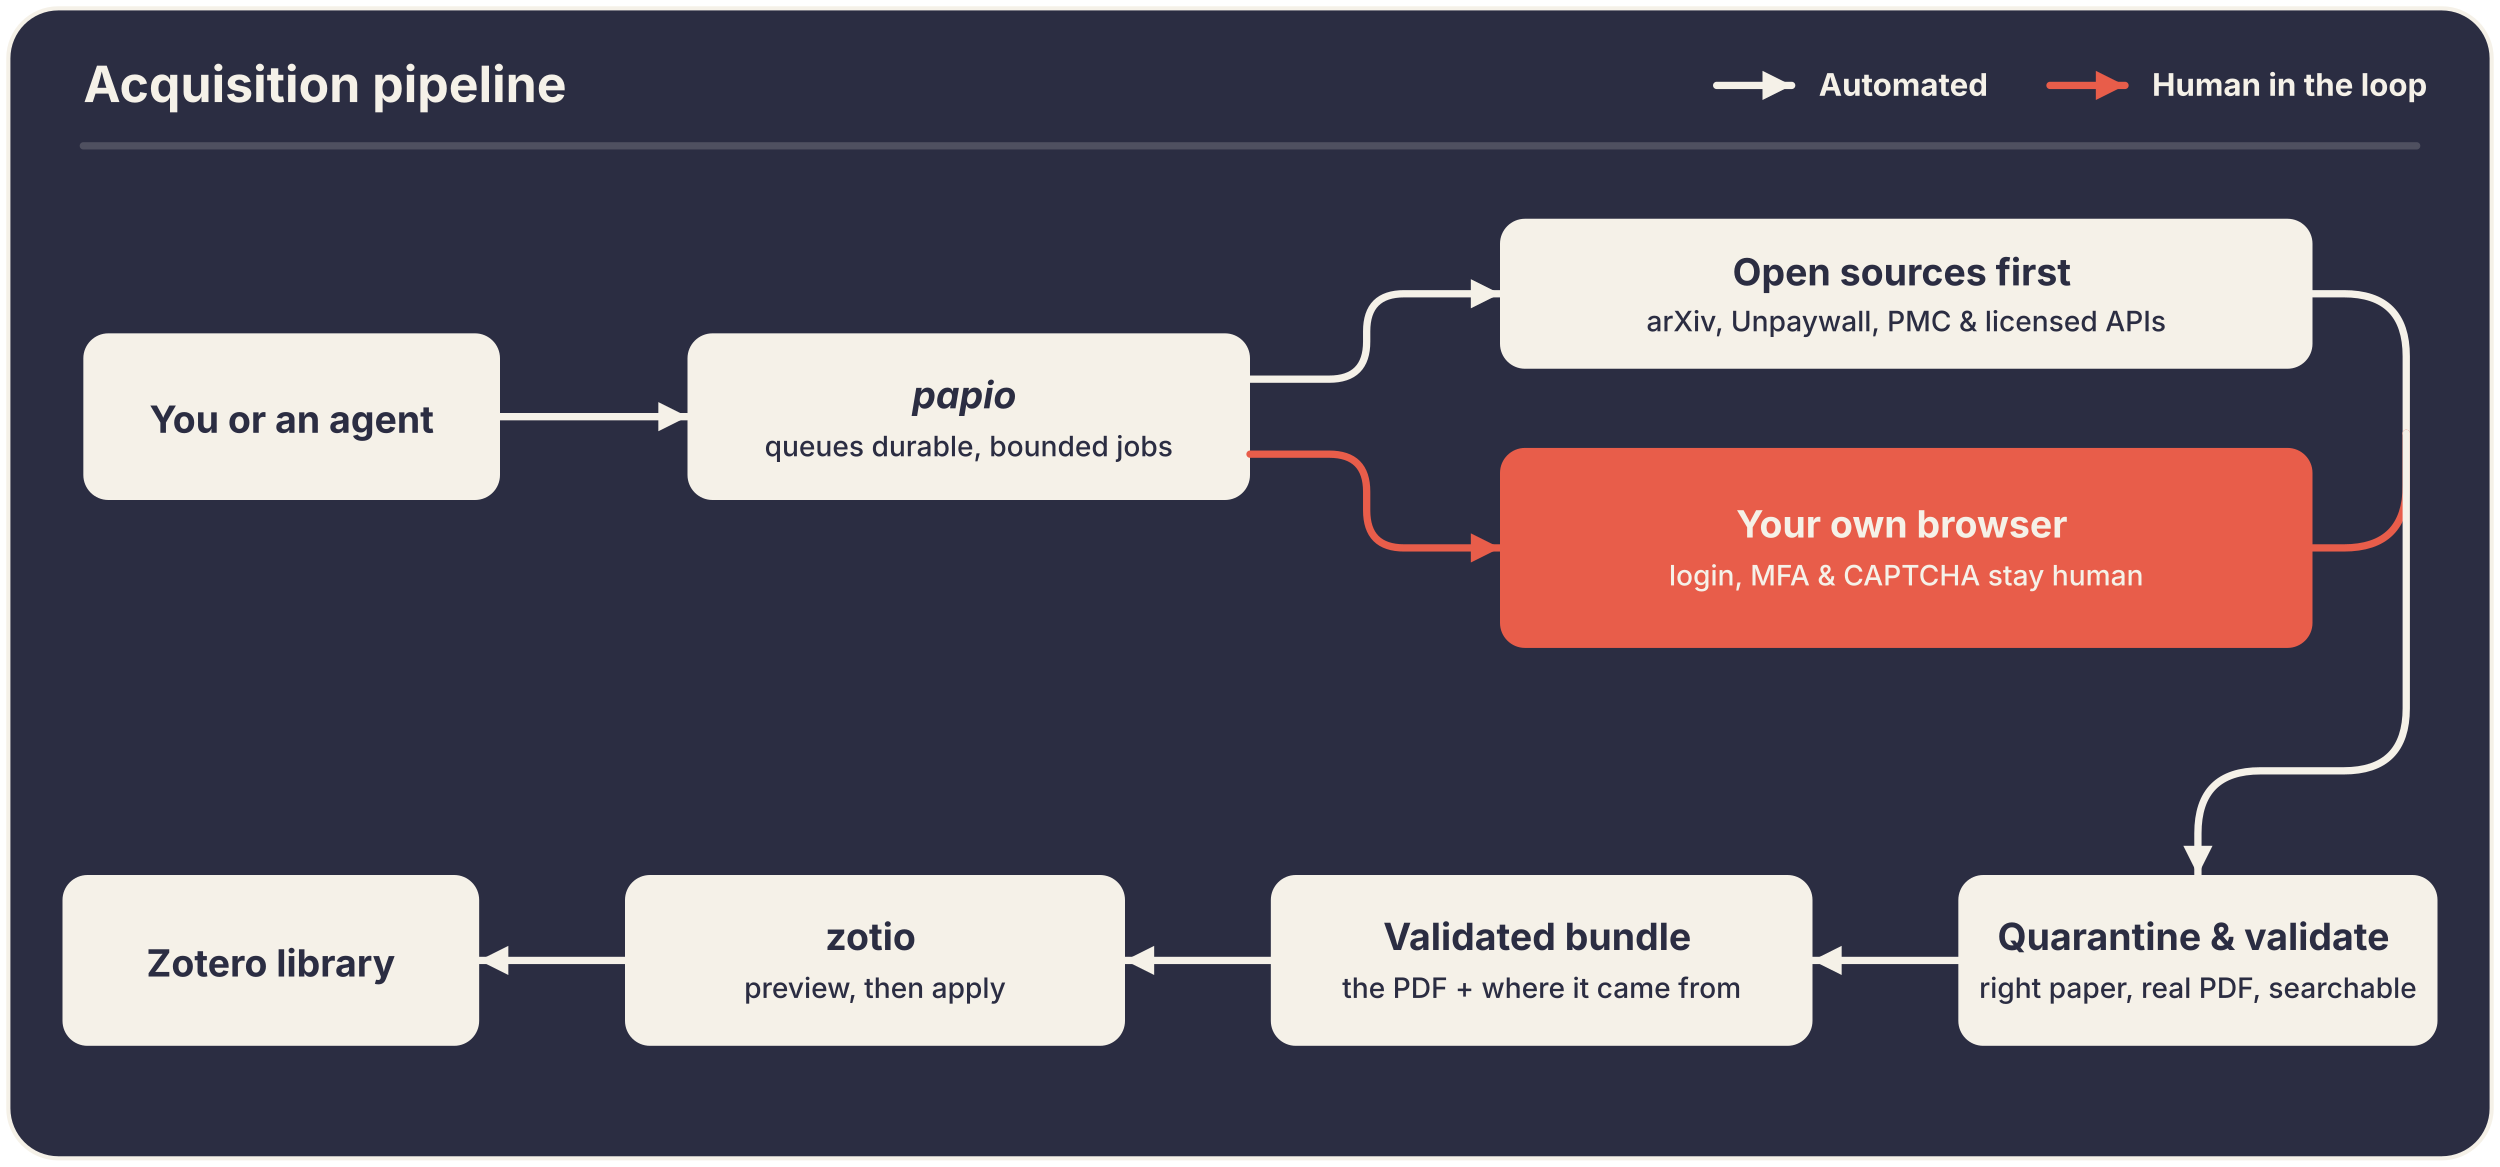
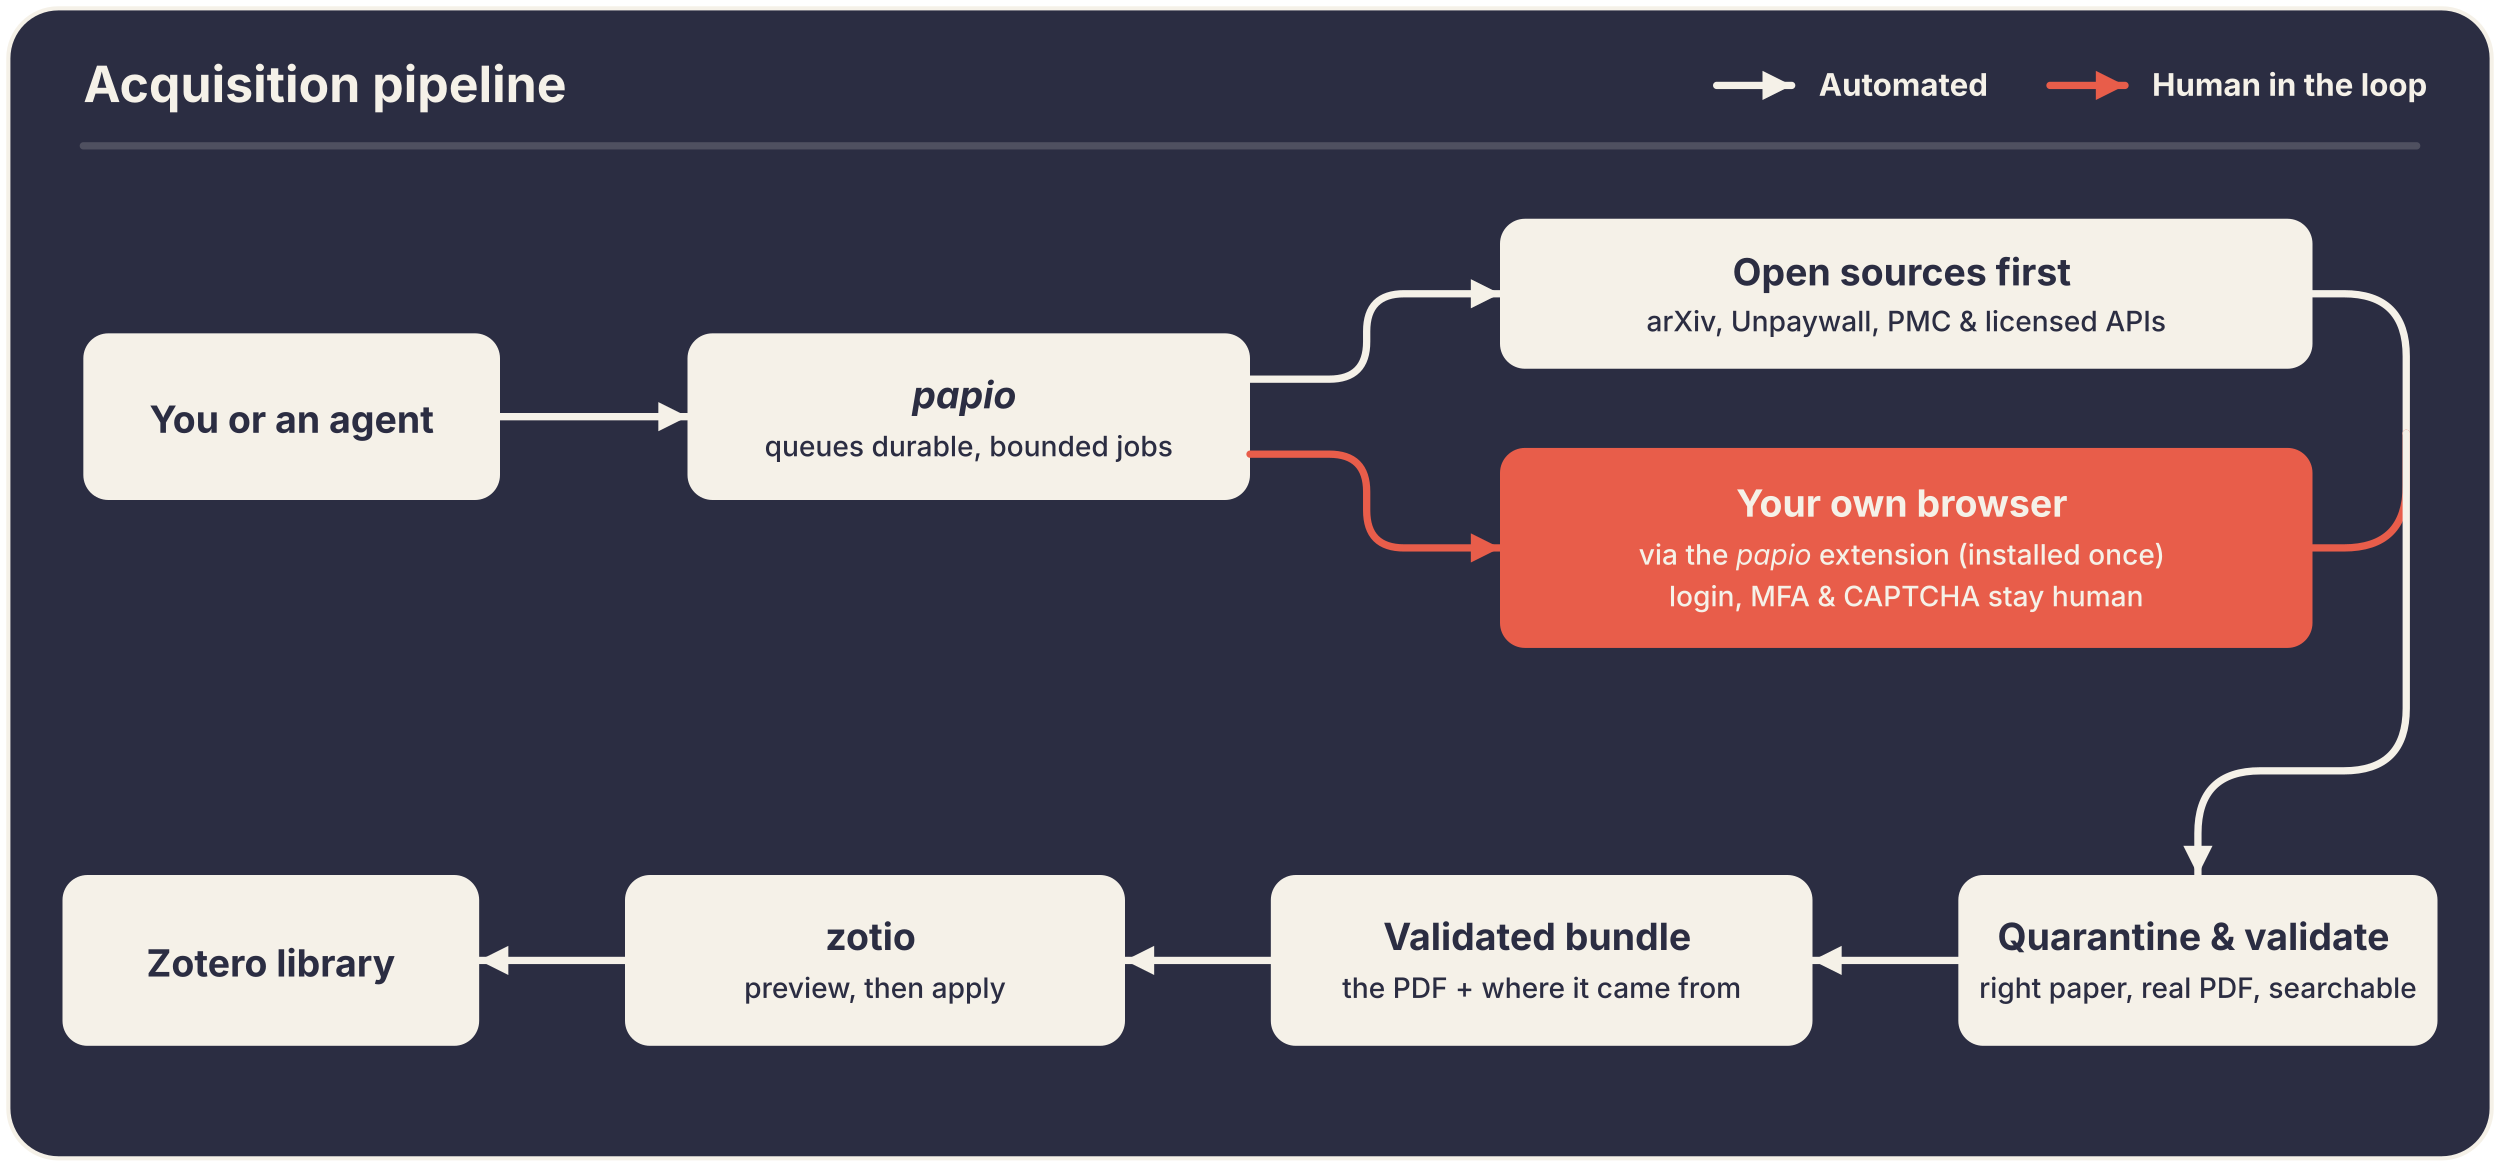
<svg xmlns="http://www.w3.org/2000/svg" width="1200" height="560" viewBox="0 0 1200 560" role="img" aria-labelledby="title description">
  <defs>
    <marker id="arrow-navy" viewBox="0 0 14 14" refX="14" refY="7" markerWidth="14" markerHeight="14" markerUnits="userSpaceOnUse" orient="auto">
      <path class="arrow-ink" d="M 0 0 L 14 7 L 0 14 Z" />
    </marker>
    <marker id="arrow-coral" viewBox="0 0 14 14" refX="14" refY="7" markerWidth="14" markerHeight="14" markerUnits="userSpaceOnUse" orient="auto">
      <path class="arrow-coral" d="M 0 0 L 14 7 L 0 14 Z" />
    </marker>
    <style>
      /* Theme palette: only this block differs between variants. */
      .card { fill: #2B2D42; stroke: #F5F1E8; }
      .node, .arrow-ink { fill: #F5F1E8; }
      .human-node, .arrow-coral { fill: #E85D4A; }
      .node-label { fill: #2B2D42; }
      .human-label { fill: #F5F1E8; }
      .header-label { fill: #F5F1E8; }
      .flow { stroke: #F5F1E8; }
      .human-flow { stroke: #E85D4A; }
      .type { font-family: system-ui, -apple-system, 'Segoe UI', sans-serif; }
      .node-label { font-size: 18px; font-weight: 650; text-anchor: middle; }
      .node-sub { font-size: 13.5px; font-weight: 450; opacity: 0.85; }
      .flow, .human-flow { fill: none; stroke-width: 3.5; stroke-linecap: round; stroke-linejoin: round; }
    </style>
  </defs>
  <rect class="card" x="4" y="4" width="1192" height="552" rx="24" stroke-width="2" />
  <g class="type">
    <text class="header-label" x="40" y="49" font-size="24" font-weight="750">Acquisition pipeline</text>
    <g aria-label="Legend">
      <path d="M 824 41 H 860" class="flow" marker-end="url(#arrow-navy)" />
      <text class="header-label" x="873" y="46" font-size="15" font-weight="650">Automated</text>
      <path d="M 984 41 H 1020" class="human-flow" marker-end="url(#arrow-coral)" />
      <text class="header-label" x="1033" y="46" font-size="15" font-weight="650">Human in the loop</text>
    </g>
    <path d="M 40 70 H 1160" class="flow" opacity="0.18" />
    <g aria-label="You or an agent">
      <rect class="node" x="40" y="160" width="200" height="80" rx="12" />
      <text class="node-label" x="140" y="201" dominant-baseline="middle">You or an agent</text>
    </g>
    <g aria-label="papio — queues durable, bounded jobs">
      <rect class="node" x="330" y="160" width="270" height="80" rx="12" />
      <text class="node-label" x="465" y="196">
        <tspan x="465" y="196" font-style="italic">papio</tspan>
        <tspan class="node-sub" x="465" y="219">queues durable, bounded jobs</tspan>
      </text>
    </g>
    <path d="M 240 200 H 330" class="flow" marker-end="url(#arrow-navy)" />
    <g aria-label="Open sources first — arXiv, Unpaywall, PMC, licensed APIs">
      <rect class="node" x="720" y="105" width="390" height="72" rx="12" />
      <text class="node-label" x="915" y="137">
        <tspan x="915" y="137">Open sources first</tspan>
        <tspan class="node-sub" x="915" y="159">arXiv, Unpaywall, PMC &amp; licensed APIs</tspan>
      </text>
    </g>
-     <g aria-label="Your own browser — login, MFA &amp; CAPTCHA stay human">
+     <g aria-label="Your own browser — via the papio extension; login, MFA &amp; CAPTCHA stay human">
      <rect class="human-node" x="720" y="215" width="390" height="96" rx="12" />
-       <text class="node-label human-label" x="915" y="258">
-         <tspan x="915" y="258">Your own browser</tspan>
-         <tspan class="node-sub" x="915" y="281">login, MFA &amp; CAPTCHA stay human</tspan>
+       <text class="node-label human-label" x="915" y="248">
+         <tspan x="915" y="248">Your own browser</tspan>
+         <tspan class="node-sub" x="915" y="271">via the <tspan font-style="italic">papio</tspan> extension (installed once)</tspan>
+         <tspan class="node-sub" x="915" y="291">login, MFA &amp; CAPTCHA stay human</tspan>
      </text>
    </g>
    <path d="M 600 182 H 638 Q 656 182 656 164 V 159 Q 656 141 674 141 H 720" class="flow" marker-end="url(#arrow-navy)" />
    <path d="M 600 218 H 638 Q 656 218 656 236 V 245 Q 656 263 674 263 H 720" class="human-flow" marker-end="url(#arrow-coral)" />
    <path d="M 1110 141 H 1125 Q 1155 141 1155 171 V 208" class="flow" />
    <path d="M 1110 263 H 1125 Q 1155 263 1155 233 V 208" class="human-flow" />
    <path d="M 1155 208 V 340 Q 1155 370 1125 370 H 1085 Q 1055 370 1055 400 V 420" class="flow" marker-end="url(#arrow-navy)" />
    <g aria-label="Quarantine &amp; validate — right paper, real PDF, searchable">
      <rect class="node" x="940" y="420" width="230" height="82" rx="12" />
      <text class="node-label" x="1055" y="456">
        <tspan x="1055" y="456">Quarantine &amp; validate</tspan>
        <tspan class="node-sub" x="1055" y="479">right paper, real PDF, searchable</tspan>
      </text>
    </g>
    <g aria-label="Validated bundle — the PDF plus where it came from">
      <rect class="node" x="610" y="420" width="260" height="82" rx="12" />
      <text class="node-label" x="740" y="456">
        <tspan x="740" y="456">Validated bundle</tspan>
        <tspan class="node-sub" x="740" y="479">the PDF + where it came from</tspan>
      </text>
    </g>
    <g aria-label="zotio — preview, then apply">
      <rect class="node" x="300" y="420" width="240" height="82" rx="12" />
      <text class="node-label" x="420" y="456">
        <tspan x="420" y="456">zotio</tspan>
        <tspan class="node-sub" x="420" y="479">preview, then apply</tspan>
      </text>
    </g>
    <g aria-label="Zotero library">
      <rect class="node" x="30" y="420" width="200" height="82" rx="12" />
      <text class="node-label" x="130" y="462" dominant-baseline="middle">Zotero library</text>
    </g>
    <path d="M 940 461 H 870" class="flow" marker-end="url(#arrow-navy)" />
    <path d="M 610 461 H 540" class="flow" marker-end="url(#arrow-navy)" />
    <path d="M 300 461 H 230" class="flow" marker-end="url(#arrow-navy)" />
  </g>
</svg>
